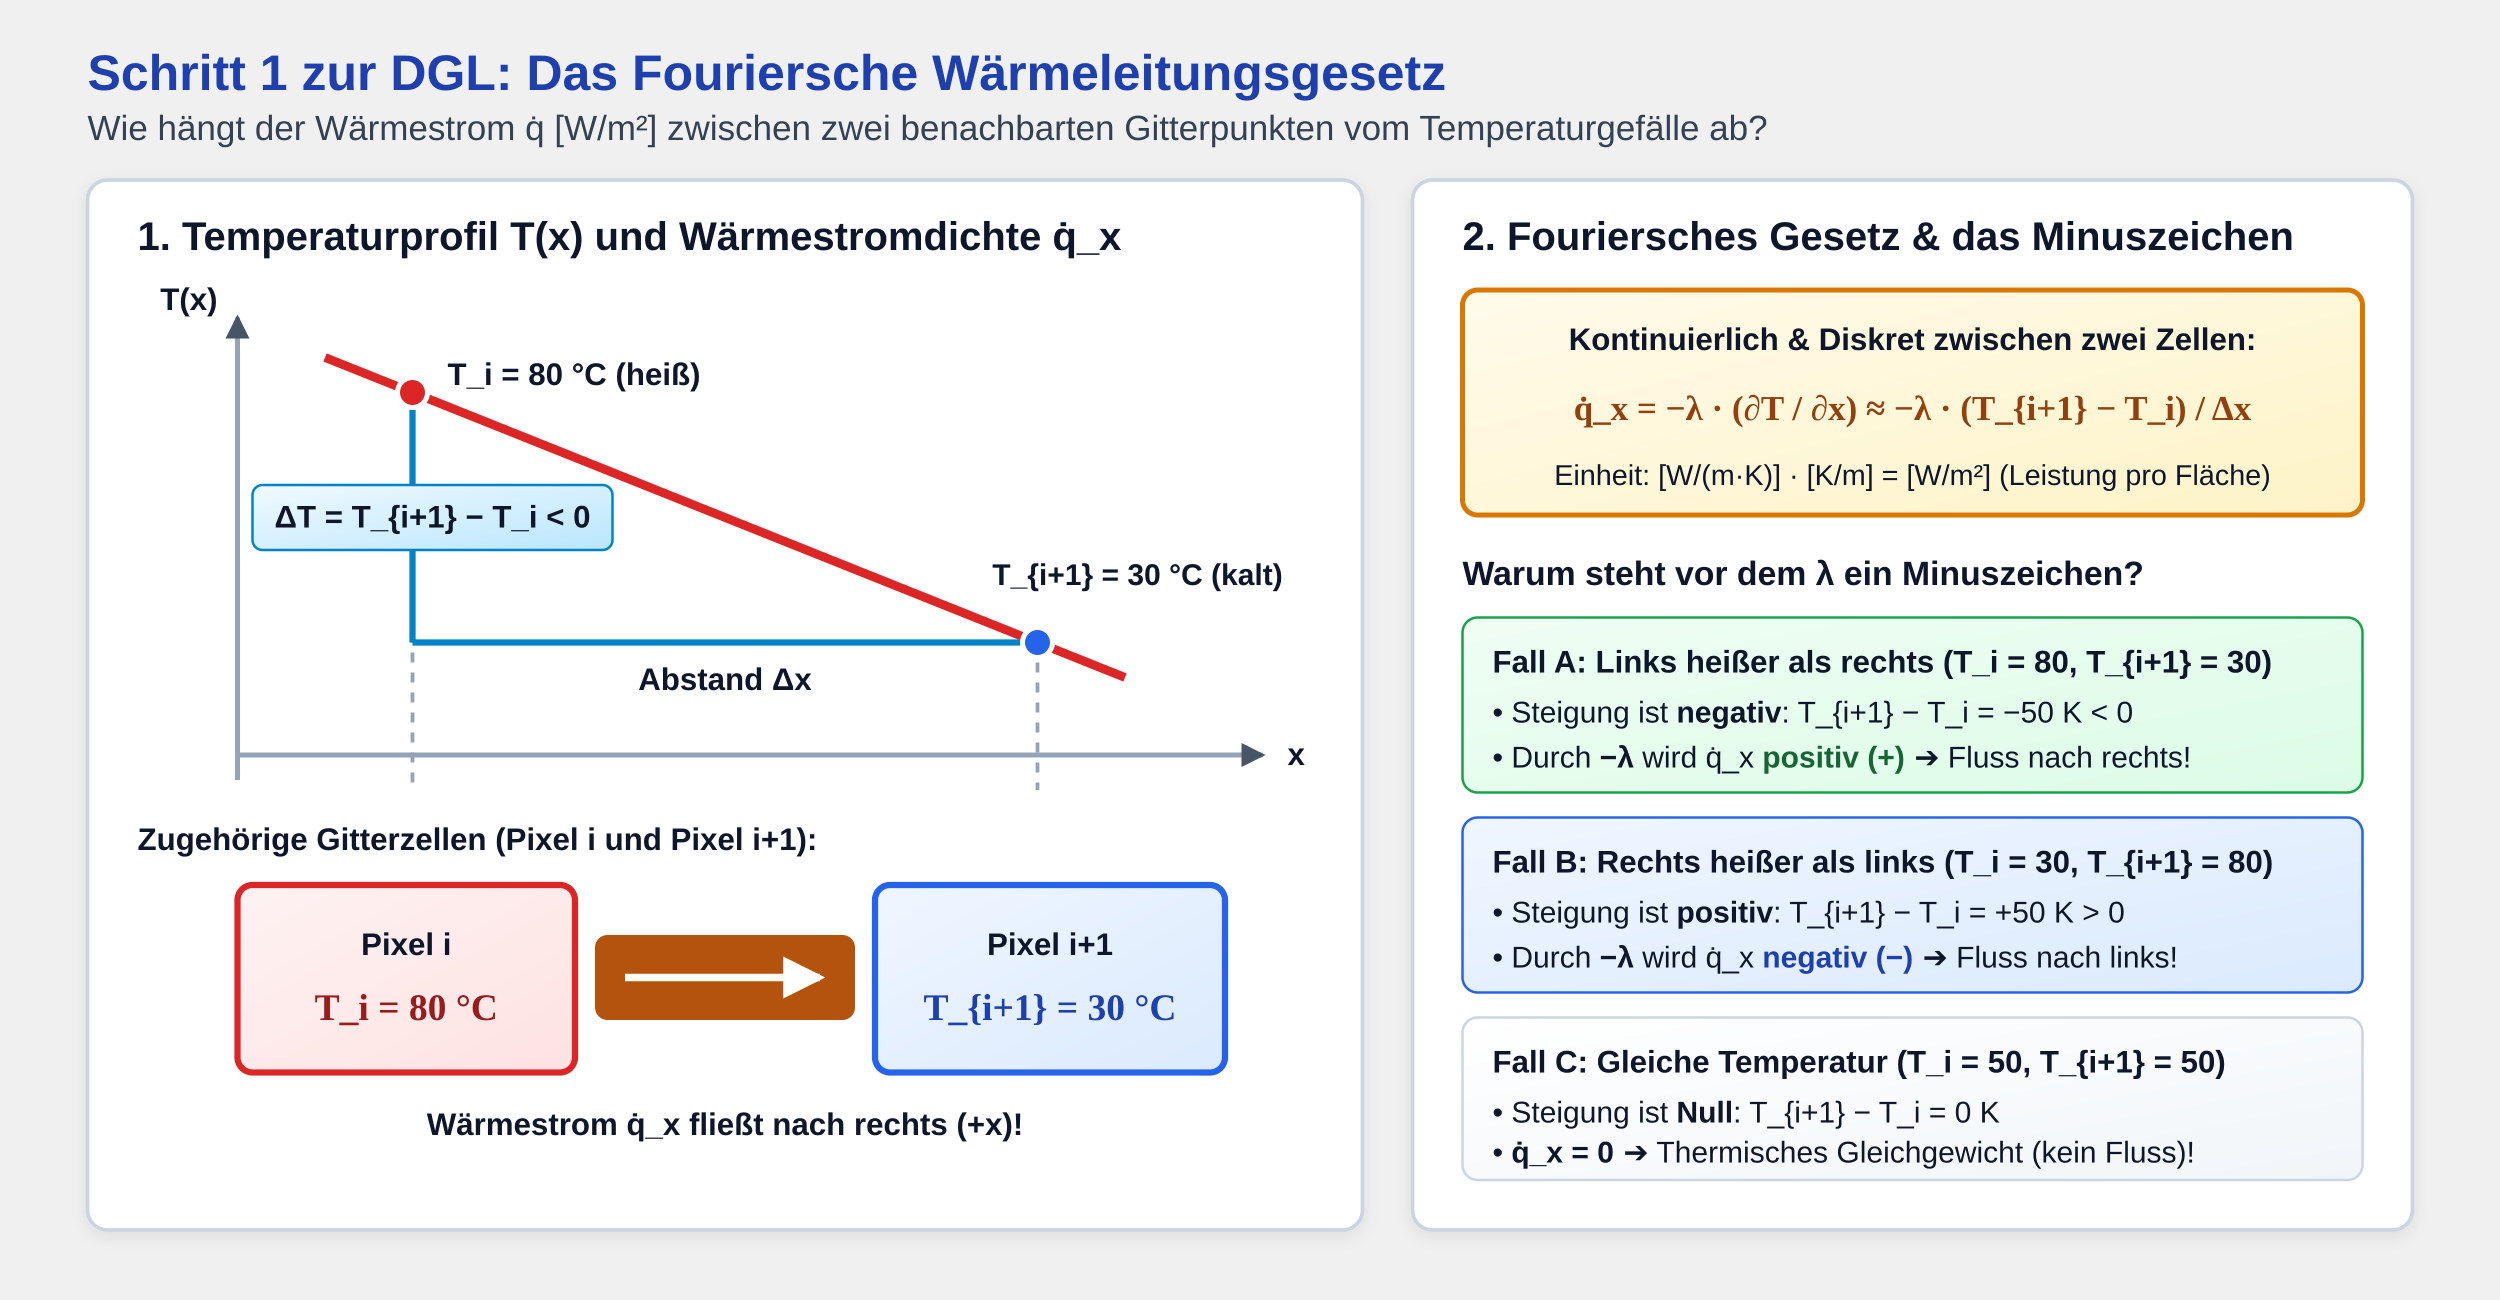
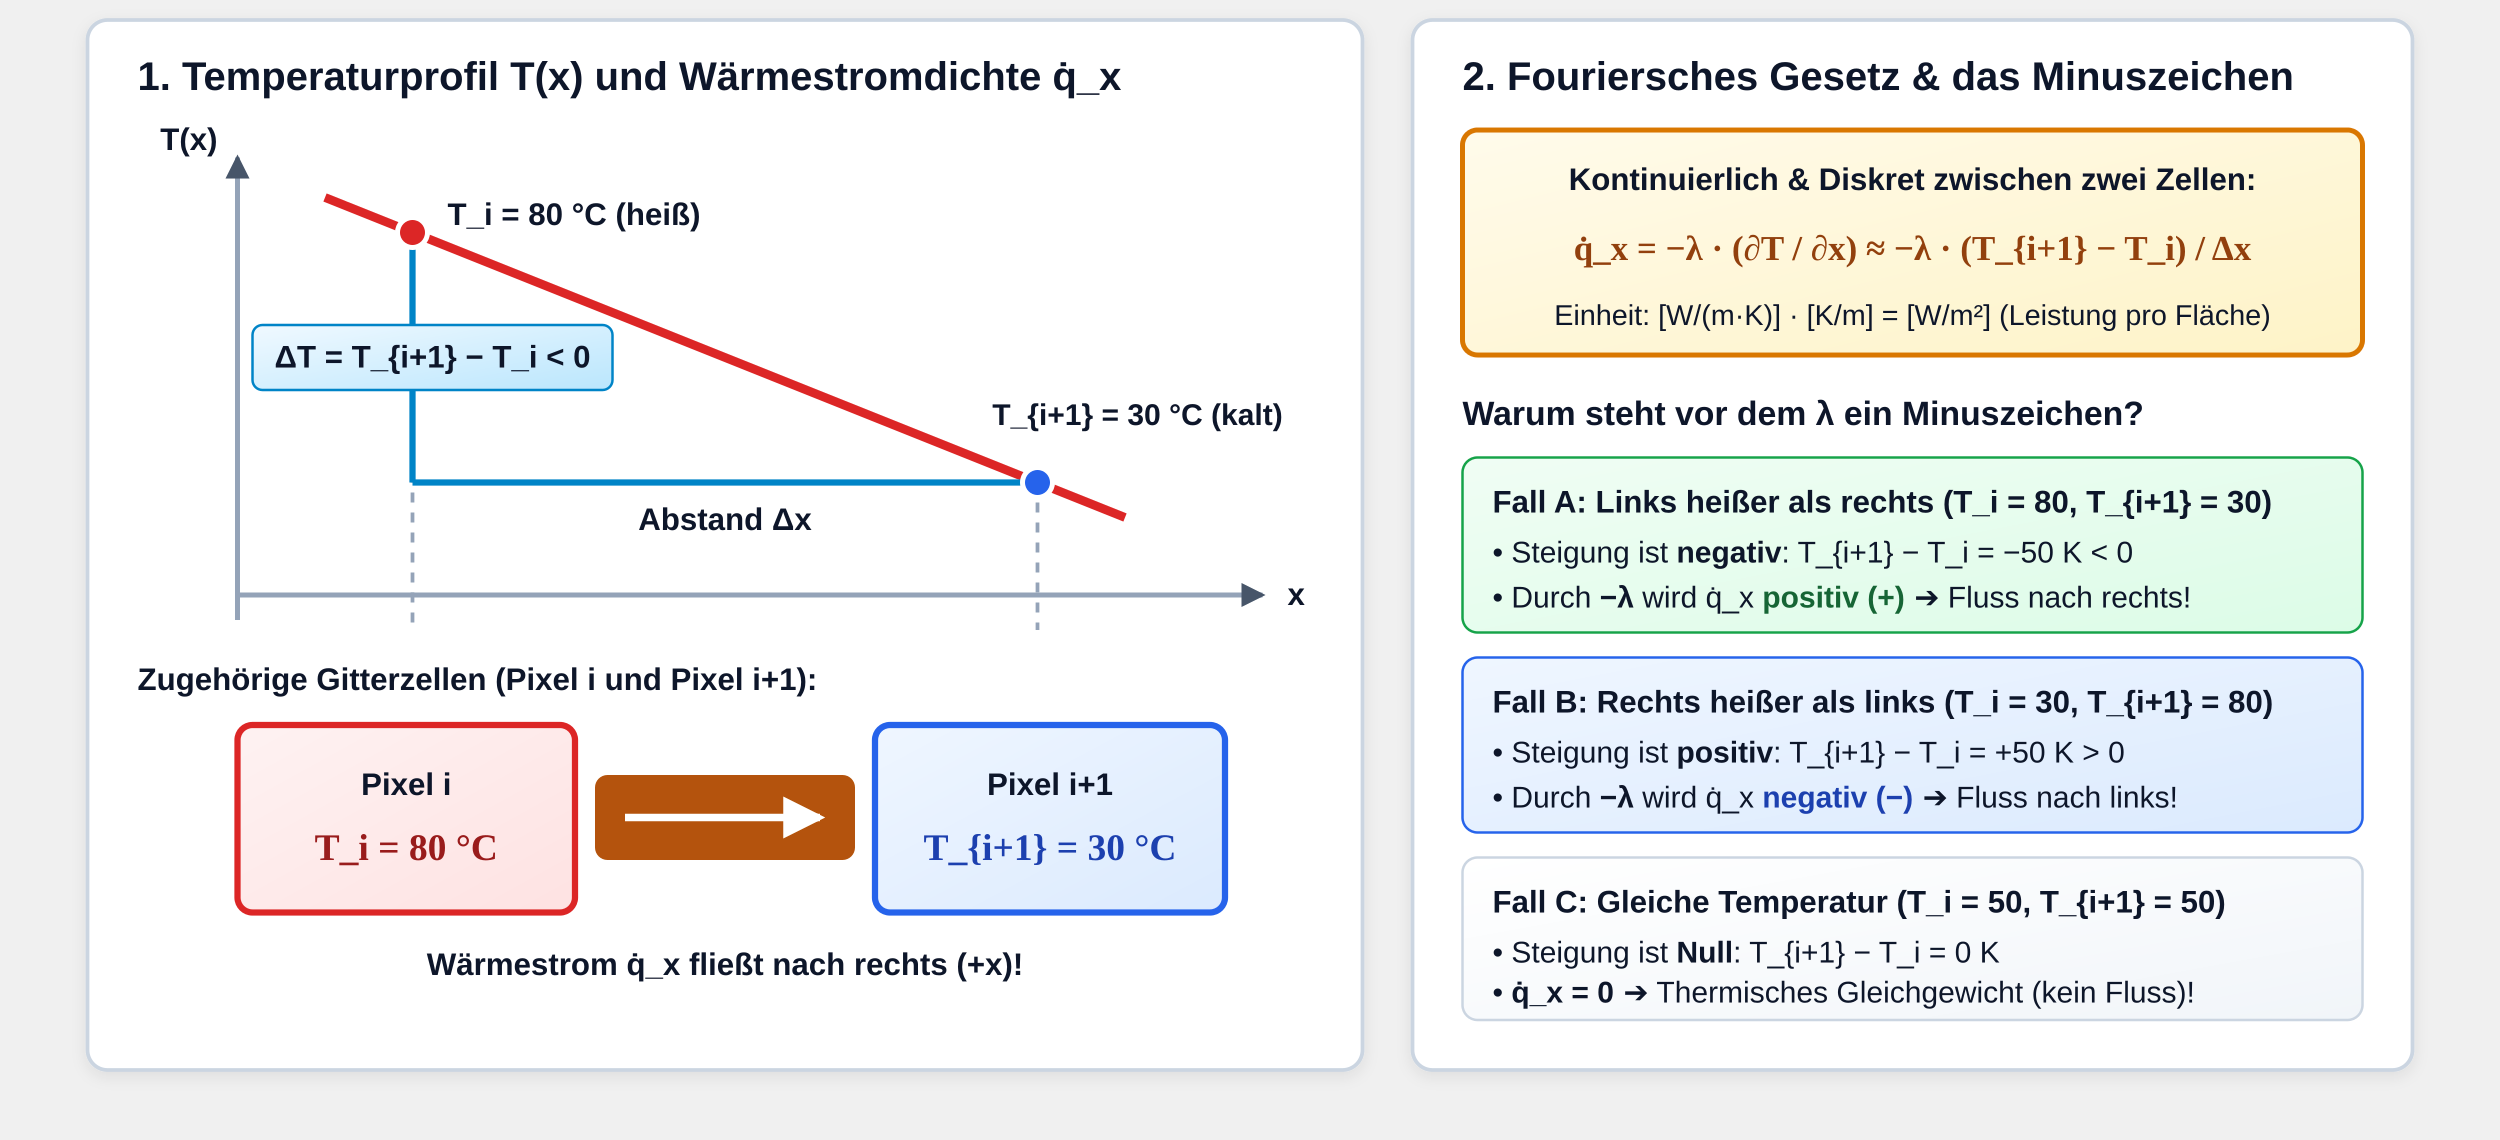
- <svg xmlns="http://www.w3.org/2000/svg" viewBox="0 0 1000 520" width="1000" height="520">
+ <svg xmlns="http://www.w3.org/2000/svg" viewBox="0 64 1000 456" width="1000" height="456">
  <defs>
    <linearGradient id="grad-sem-primary" x1="0%" y1="0%" x2="100%" y2="100%">
      <stop offset="0%" stop-color="#eff6ff" />
      <stop offset="100%" stop-color="#dbeafe" />
    </linearGradient>
    <linearGradient id="grad-sem-info" x1="0%" y1="0%" x2="100%" y2="100%">
      <stop offset="0%" stop-color="#f0f9ff" />
      <stop offset="100%" stop-color="#bae6fd" />
    </linearGradient>
    <linearGradient id="grad-sem-success" x1="0%" y1="0%" x2="100%" y2="100%">
      <stop offset="0%" stop-color="#f0fdf4" />
      <stop offset="100%" stop-color="#dcfce7" />
    </linearGradient>
    <linearGradient id="grad-sem-warning" x1="0%" y1="0%" x2="100%" y2="100%">
      <stop offset="0%" stop-color="#fffbeb" />
      <stop offset="100%" stop-color="#fef3c7" />
    </linearGradient>
    <linearGradient id="grad-sem-danger" x1="0%" y1="0%" x2="100%" y2="100%">
      <stop offset="0%" stop-color="#fef2f2" />
      <stop offset="100%" stop-color="#fee2e2" />
    </linearGradient>
    <linearGradient id="grad-sem-card" x1="0%" y1="0%" x2="100%" y2="100%">
      <stop offset="0%" stop-color="#ffffff" />
      <stop offset="100%" stop-color="#f1f5f9" />
    </linearGradient>
    <linearGradient id="grad-sem-muted" x1="0%" y1="0%" x2="100%" y2="100%">
      <stop offset="0%" stop-color="#f8fafc" />
      <stop offset="100%" stop-color="#e2e8f0" />
    </linearGradient>
    <linearGradient id="grad-sem-neutral" x1="0%" y1="0%" x2="100%" y2="100%">
      <stop offset="0%" stop-color="#ffffff" />
      <stop offset="100%" stop-color="#f8fafc" />
    </linearGradient>
    <style>
      
/* @svg-palette:start */
      .sem-primary { fill: url(#grad-sem-primary); stroke: #2563eb; }
      .sem-primary-bg { fill: url(#grad-sem-primary); stroke: none; }
      .sem-primary-stroke { stroke: #2563eb; }
      .sem-primary-fill { fill: #2563eb; }
      .sem-primary-text { fill: #1e40af; }
      .sem-info { fill: url(#grad-sem-info); stroke: #0284c7; }
      .sem-info-bg { fill: url(#grad-sem-info); stroke: none; }
      .sem-info-stroke { stroke: #0284c7; }
      .sem-info-fill { fill: #0369a1; }
      .sem-info-text { fill: #075985; }
      .sem-success { fill: url(#grad-sem-success); stroke: #16a34a; }
      .sem-success-bg { fill: url(#grad-sem-success); stroke: none; }
      .sem-success-stroke { stroke: #16a34a; }
      .sem-success-fill { fill: #15803d; }
      .sem-success-text { fill: #166534; }
      .sem-warning { fill: url(#grad-sem-warning); stroke: #d97706; }
      .sem-warning-bg { fill: url(#grad-sem-warning); stroke: none; }
      .sem-warning-stroke { stroke: #d97706; }
      .sem-warning-fill { fill: #b45309; }
      .sem-warning-text { fill: #92400e; }
      .sem-danger { fill: url(#grad-sem-danger); stroke: #dc2626; }
      .sem-danger-bg { fill: url(#grad-sem-danger); stroke: none; }
      .sem-danger-stroke { stroke: #dc2626; }
      .sem-danger-fill { fill: #dc2626; }
      .sem-danger-text { fill: #991b1b; }
      .sem-card { fill: url(#grad-sem-card); stroke: #cbd5e1; }
      .sem-card-bg { fill: url(#grad-sem-card); stroke: none; }
      .sem-card-stroke { stroke: #cbd5e1; }
      .sem-card-fill { fill: #cbd5e1; }
      .sem-card-text { fill: #1e293b; }
      .sem-muted { fill: url(#grad-sem-muted); stroke: #94a3b8; }
      .sem-muted-bg { fill: url(#grad-sem-muted); stroke: none; }
      .sem-muted-stroke { stroke: #94a3b8; }
      .sem-muted-fill { fill: #475569; }
      .sem-muted-text { fill: #334155; }
      .sem-neutral { fill: url(#grad-sem-neutral); stroke: #334155; }
      .sem-neutral-bg { fill: url(#grad-sem-neutral); stroke: none; }
      .sem-neutral-stroke { stroke: #334155; }
      .sem-neutral-fill { fill: #334155; }
      .sem-neutral-text { fill: #0f172a; }
      /* @svg-palette:end */
.title { font-family: 'Segoe UI', Arial, sans-serif; font-size: 20px; font-weight: bold;  }
      .subtitle { font-family: 'Segoe UI', Arial, sans-serif; font-size: 14px;  }
      .card-hdr { font-family: 'Segoe UI', Arial, sans-serif; font-size: 16px; font-weight: bold;  }
      .label { font-family: 'Segoe UI', Arial, sans-serif; font-size: 12px;  }
      .label-bold { font-family: 'Segoe UI', Arial, sans-serif; font-size: 12.5px; font-weight: bold;  }
      .math { font-family: 'Cambria Math', 'Times New Roman', serif; font-size: 15px; font-weight: bold; }
    </style>
    <marker id="arrowAxis" viewBox="0 0 10 10" refX="7" refY="5" markerWidth="6" markerHeight="6" orient="auto">
      <path class="sem-muted-fill" d="M 0 1 L 8 5 L 0 9 z" />
    </marker>
    <marker id="arrowWhite" viewBox="0 0 10 10" refX="7" refY="5" markerWidth="7" markerHeight="7" orient="auto">
      <path d="M 0 1 L 8 5 L 0 9 z" fill="#ffffff" />
    </marker>
    <filter id="shadow" x="-3%" y="-3%" width="106%" height="106%">
      <feDropShadow dx="0" dy="2" stdDeviation="3" flood-color="#000000" flood-opacity="0.08" />
    </filter>
  </defs>
-   <text x="35" y="36" class="title sem-primary-text">Schritt 1 zur DGL: Das Fouriersche Wärmeleitungsgesetz</text>
-   <text x="35" y="56" class="subtitle sem-muted-text">Wie hängt der Wärmestrom q̇ [W/m²] zwischen zwei benachbarten Gitterpunkten vom Temperaturgefälle ab?</text>
  <g transform="translate(35, 72)" filter="url(#shadow)">
    <rect class="sem-card-stroke" width="510" height="420" rx="8" fill="#ffffff" stroke-width="1.5" />
    <text x="20" y="28" class="card-hdr sem-neutral-text">1. Temperaturprofil T(x) und Wärmestromdichte q̇_x</text>
    <line class="sem-muted-stroke" x1="60" y1="230" x2="470" y2="230" stroke-width="2" marker-end="url(#arrowAxis)" />
    <line class="sem-muted-stroke" x1="60" y1="240" x2="60" y2="55" stroke-width="2" marker-end="url(#arrowAxis)" />
    <text x="480" y="234" class="label-bold sem-neutral-text">x</text>
    <text x="52" y="52" class="label-bold sem-neutral-text" style="text-anchor: end;">T(x)</text>
    <line class="sem-muted-stroke" x1="130" y1="85" x2="130" y2="244" stroke-width="1.5" stroke-dasharray="4,4" />
    <line class="sem-muted-stroke" x1="380" y1="185" x2="380" y2="244" stroke-width="1.5" stroke-dasharray="4,4" />
    <line class="sem-danger-stroke" x1="95" y1="71" x2="415" y2="199" stroke-width="3.5" />
    <line class="sem-info-stroke" x1="130" y1="85" x2="130" y2="185" stroke-width="2.5" />
    <line class="sem-info-stroke" x1="130" y1="185" x2="380" y2="185" stroke-width="2.5" />
    <rect class="sem-info" x="66" y="122" width="144" height="26" rx="4" />
    <text x="138" y="139" class="label-bold sem-neutral-text sem-info-text" style="text-anchor: middle;">ΔT = T_{i+1} − T_i &lt; 0</text>
    <text x="255" y="204" class="label-bold sem-neutral-text sem-info-text" style="text-anchor: middle;">Abstand Δx</text>
    <circle class="sem-danger-fill" cx="130" cy="85" r="6" stroke="#ffffff" stroke-width="2" />
    <text x="144" y="82" class="label-bold sem-neutral-text sem-danger-text">T_i = 80 °C (heiß)</text>
    <circle class="sem-primary-fill" cx="380" cy="185" r="6" stroke="#ffffff" stroke-width="2" />
    <text x="420" y="162" class="label-bold sem-neutral-text sem-primary-text" style="font-size: 12px; text-anchor: middle;">T_{i+1} = 30 °C (kalt)</text>
    <text x="20" y="268" class="label-bold sem-neutral-text sem-muted-text">Zugehörige Gitterzellen (Pixel i und Pixel i+1):</text>
    <rect class="sem-danger" x="60" y="282" width="135" height="75" rx="6" stroke-width="2.5" />
    <text x="127.5" y="310" class="label-bold sem-neutral-text sem-danger-text" style="text-anchor: middle;">Pixel i</text>
    <text x="127.5" y="336" class="math sem-danger-text" style="text-anchor: middle;">T_i = 80 °C</text>
    <rect class="sem-warning-fill" x="203" y="302" width="104" height="34" rx="5" />
    <line x1="215" y1="319" x2="293" y2="319" stroke="#ffffff" stroke-width="3" marker-end="url(#arrowWhite)" />
    <rect class="sem-primary" x="315" y="282" width="140" height="75" rx="6" stroke-width="2.5" />
    <text x="385" y="310" class="label-bold sem-neutral-text sem-primary-text" style="text-anchor: middle;">Pixel i+1</text>
    <text x="385" y="336" class="math sem-primary-text" style="text-anchor: middle;">T_{i+1} = 30 °C</text>
    <text x="255" y="382" class="label-bold sem-neutral-text sem-warning-text" style="text-anchor: middle;">
      Wärmestrom q̇_x fließt nach rechts (+x)!
    </text>
  </g>
  <g transform="translate(565, 72)" filter="url(#shadow)">
    <rect class="sem-card-stroke" width="400" height="420" rx="8" fill="#ffffff" stroke-width="1.5" />
    <text x="20" y="28" class="card-hdr sem-neutral-text">2. Fouriersches Gesetz &amp; das Minuszeichen</text>
    <rect class="sem-warning sem-warning-stroke" x="20" y="44" width="360" height="90" rx="6" stroke-width="2" />
    <text x="200" y="68" class="label-bold sem-neutral-text sem-warning-text" style="text-anchor: middle;">Kontinuierlich &amp; Diskret zwischen zwei Zellen:</text>
    <text x="200" y="96" class="math sem-warning-text" style="font-size: 14px; text-anchor: middle;">
      q̇_x = −λ · (∂T / ∂x)  ≈  −λ · (T_{i+1} − T_i) / Δx
    </text>
    <text x="200" y="122" class="label sem-neutral-text sem-warning-text" style="text-anchor: middle; font-size: 11.5px;">
      Einheit: [W/(m·K)] · [K/m] = [W/m²] (Leistung pro Fläche)
    </text>
    <text x="20" y="162" class="label-bold sem-neutral-text" style="font-size: 13.5px;">Warum steht vor dem λ ein Minuszeichen?</text>
    <g transform="translate(20, 175)">
      <rect class="sem-success" width="360" height="70" rx="6" />
      <text x="12" y="22" class="label-bold sem-neutral-text sem-success-text">Fall A: Links heißer als rechts (T_i = 80, T_{i+1} = 30)</text>
      <text x="12" y="42" class="label sem-neutral-text">• Steigung ist <tspan font-weight="bold">negativ</tspan>: T_{i+1} − T_i = −50 K &lt; 0</text>
      <text x="12" y="60" class="label sem-neutral-text">• Durch <tspan font-weight="bold">−λ</tspan> wird q̇_x <tspan class="sem-success-text" font-weight="bold">positiv (+)</tspan> ➔ Fluss nach rechts!</text>
    </g>
    <g transform="translate(20, 255)">
      <rect class="sem-primary" width="360" height="70" rx="6" />
      <text x="12" y="22" class="label-bold sem-neutral-text sem-primary-text">Fall B: Rechts heißer als links (T_i = 30, T_{i+1} = 80)</text>
      <text x="12" y="42" class="label sem-neutral-text">• Steigung ist <tspan font-weight="bold">positiv</tspan>: T_{i+1} − T_i = +50 K &gt; 0</text>
      <text x="12" y="60" class="label sem-neutral-text">• Durch <tspan font-weight="bold">−λ</tspan> wird q̇_x <tspan class="sem-primary-text" font-weight="bold">negativ (−)</tspan> ➔ Fluss nach links!</text>
    </g>
    <g transform="translate(20, 335)">
      <rect class="sem-card" width="360" height="65" rx="6" />
      <text x="12" y="22" class="label-bold sem-neutral-text">Fall C: Gleiche Temperatur (T_i = 50, T_{i+1} = 50)</text>
      <text x="12" y="42" class="label sem-neutral-text">• Steigung ist <tspan font-weight="bold">Null</tspan>: T_{i+1} − T_i = 0 K</text>
      <text x="12" y="58" class="label sem-neutral-text">• <tspan font-weight="bold">q̇_x = 0</tspan> ➔ Thermisches Gleichgewicht (kein Fluss)!</text>
    </g>
  </g>
</svg>
